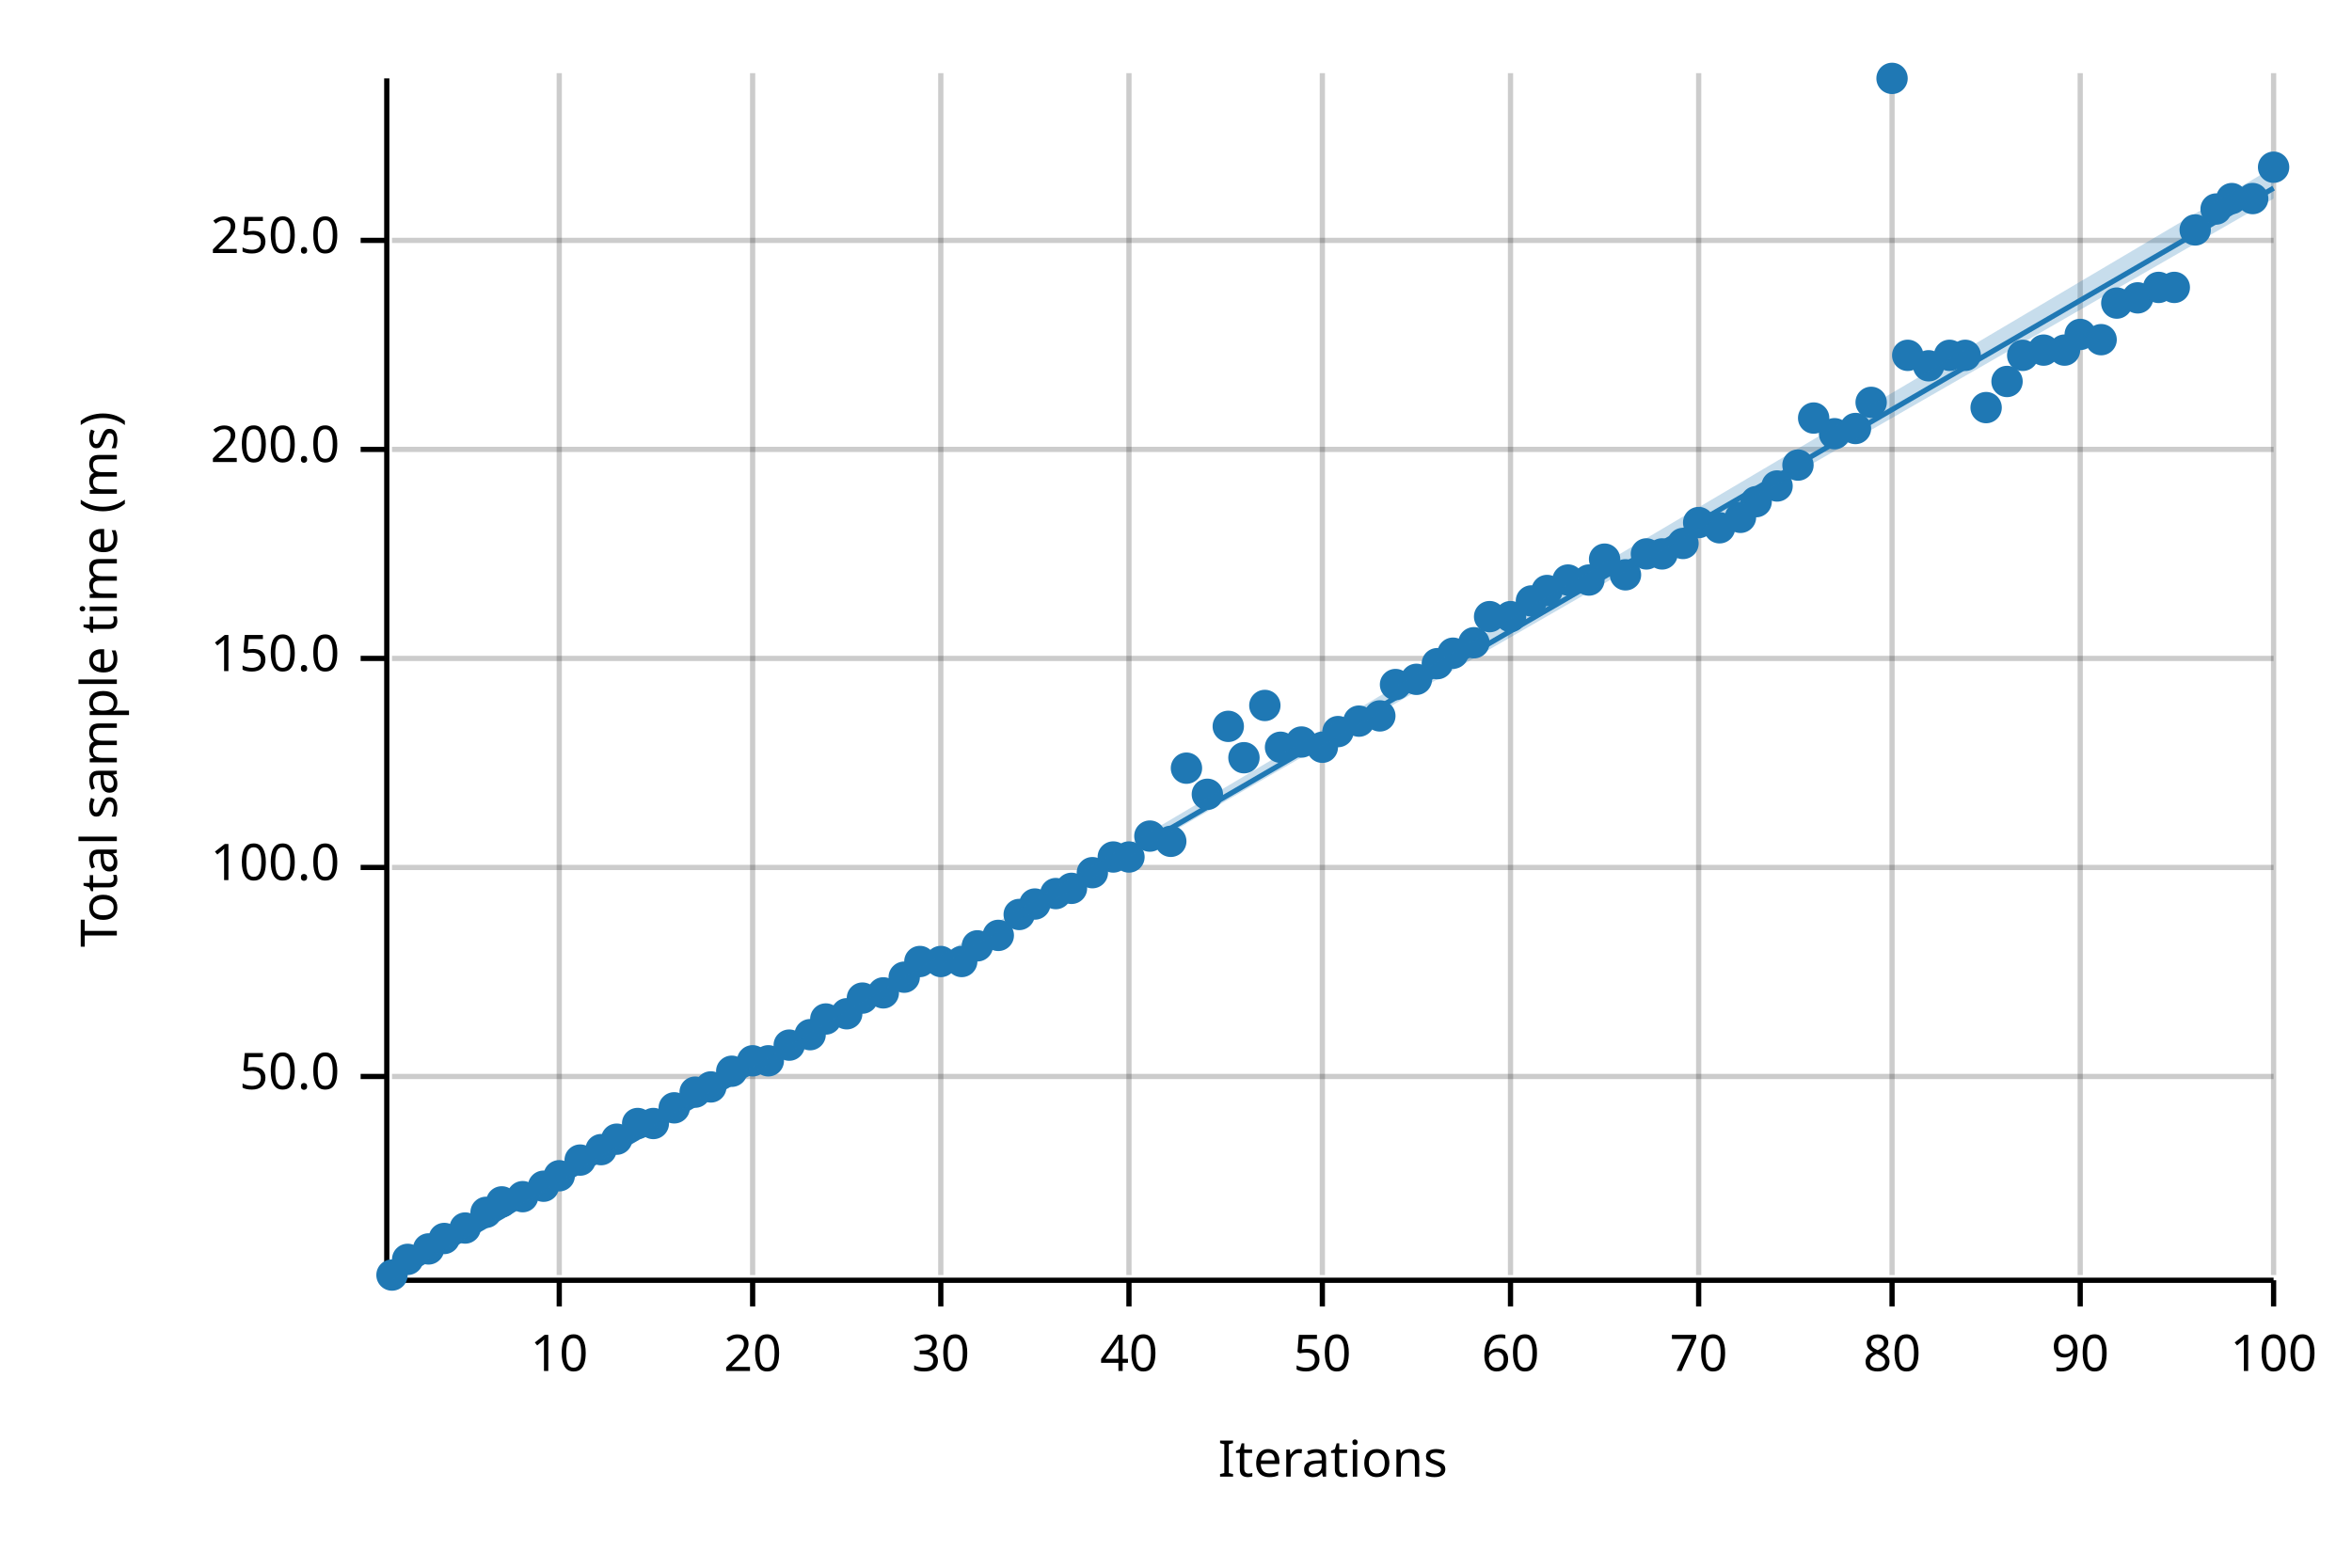
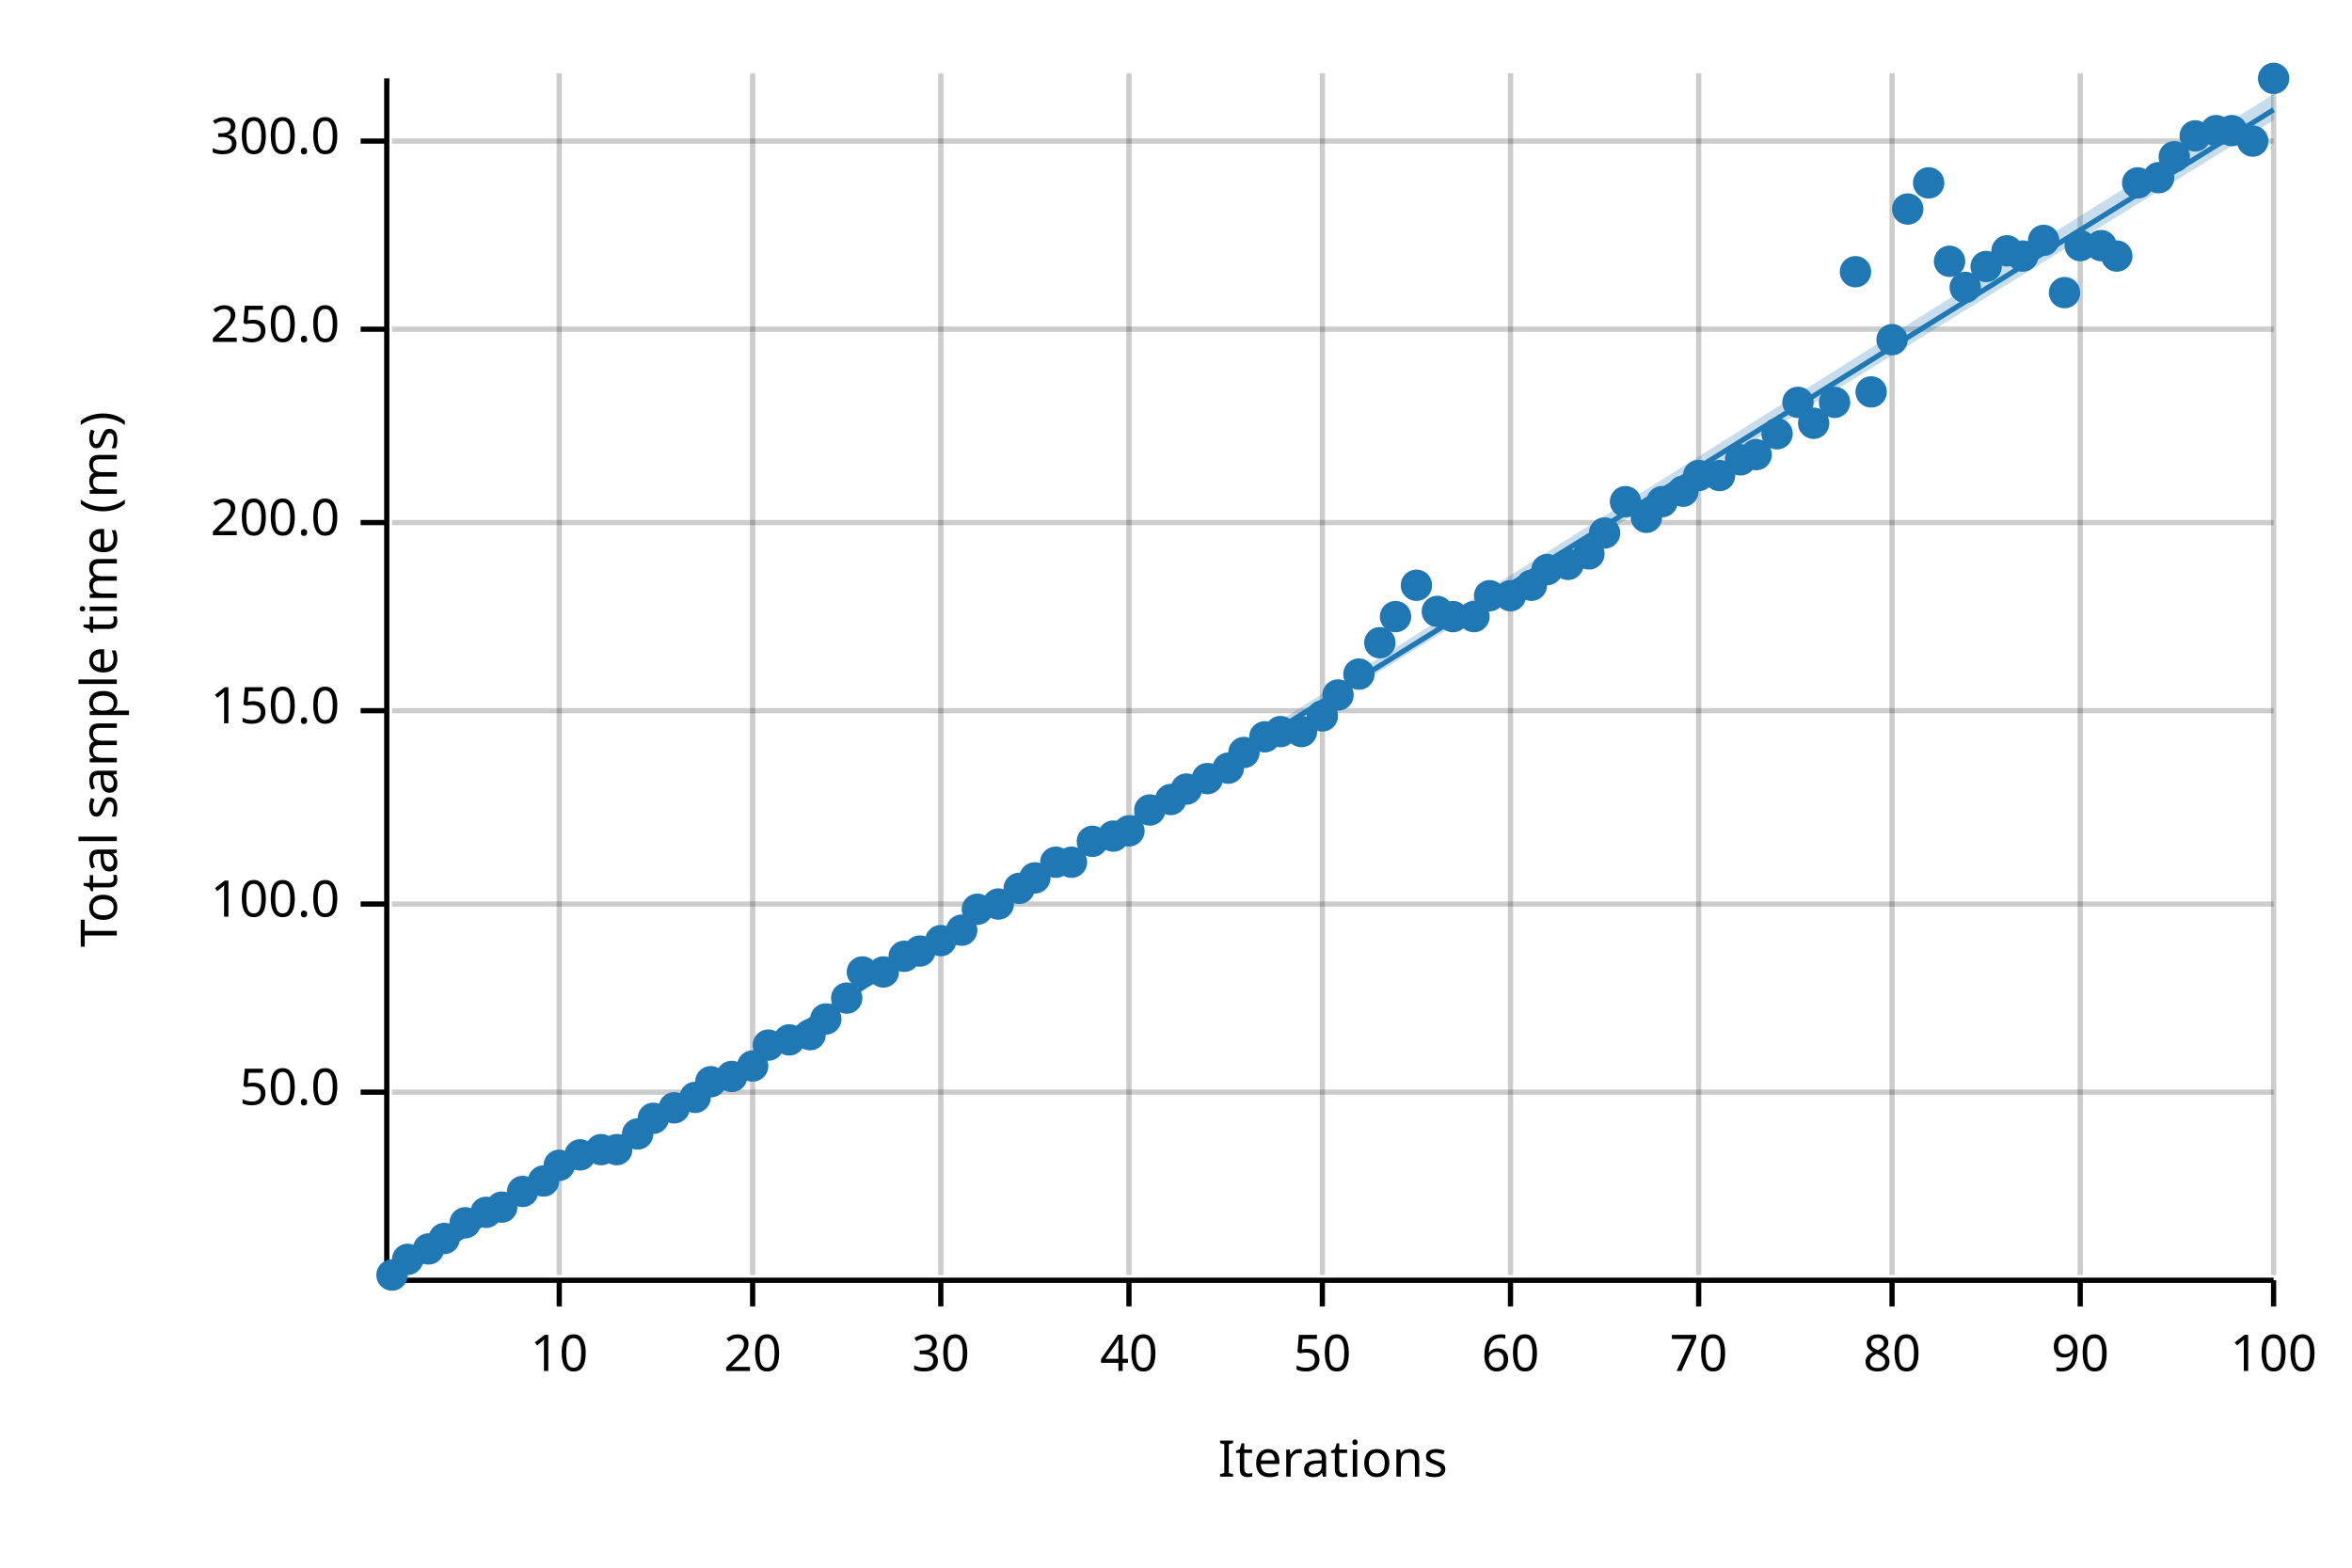
<svg xmlns="http://www.w3.org/2000/svg" width="450" height="300">
  <text x="15" y="130" dy="0.76em" text-anchor="middle" font-family="sans-serif" font-size="9.677" opacity="1" fill="#000000" transform="rotate(270, 15, 130)">
Total sample time (ms)
</text>
  <text x="255" y="285" dy="-0.5ex" text-anchor="middle" font-family="sans-serif" font-size="9.677" opacity="1" fill="#000000">
Iterations
</text>
  <line opacity="0.2" stroke="#000000" stroke-width="1" x1="107" y1="244" x2="107" y2="14" />
  <line opacity="0.2" stroke="#000000" stroke-width="1" x1="144" y1="244" x2="144" y2="14" />
  <line opacity="0.2" stroke="#000000" stroke-width="1" x1="180" y1="244" x2="180" y2="14" />
  <line opacity="0.2" stroke="#000000" stroke-width="1" x1="216" y1="244" x2="216" y2="14" />
  <line opacity="0.2" stroke="#000000" stroke-width="1" x1="253" y1="244" x2="253" y2="14" />
  <line opacity="0.2" stroke="#000000" stroke-width="1" x1="289" y1="244" x2="289" y2="14" />
  <line opacity="0.2" stroke="#000000" stroke-width="1" x1="325" y1="244" x2="325" y2="14" />
  <line opacity="0.2" stroke="#000000" stroke-width="1" x1="362" y1="244" x2="362" y2="14" />
  <line opacity="0.2" stroke="#000000" stroke-width="1" x1="398" y1="244" x2="398" y2="14" />
  <line opacity="0.2" stroke="#000000" stroke-width="1" x1="435" y1="244" x2="435" y2="14" />
-   <line opacity="0.2" stroke="#000000" stroke-width="1" x1="75" y1="206" x2="435" y2="206" />
-   <line opacity="0.2" stroke="#000000" stroke-width="1" x1="75" y1="166" x2="435" y2="166" />
-   <line opacity="0.2" stroke="#000000" stroke-width="1" x1="75" y1="126" x2="435" y2="126" />
-   <line opacity="0.2" stroke="#000000" stroke-width="1" x1="75" y1="86" x2="435" y2="86" />
-   <line opacity="0.2" stroke="#000000" stroke-width="1" x1="75" y1="46" x2="435" y2="46" />
+   <line opacity="0.2" stroke="#000000" stroke-width="1" x1="75" y1="209" x2="435" y2="209" />
+   <line opacity="0.2" stroke="#000000" stroke-width="1" x1="75" y1="173" x2="435" y2="173" />
+   <line opacity="0.2" stroke="#000000" stroke-width="1" x1="75" y1="136" x2="435" y2="136" />
+   <line opacity="0.2" stroke="#000000" stroke-width="1" x1="75" y1="100" x2="435" y2="100" />
+   <line opacity="0.2" stroke="#000000" stroke-width="1" x1="75" y1="63" x2="435" y2="63" />
+   <line opacity="0.2" stroke="#000000" stroke-width="1" x1="75" y1="27" x2="435" y2="27" />
  <polyline fill="none" opacity="1" stroke="#000000" stroke-width="1" points="74,15 74,245 " />
-   <text x="65" y="206" dy="0.5ex" text-anchor="end" font-family="sans-serif" font-size="9.677" opacity="1" fill="#000000">
+   <text x="65" y="209" dy="0.5ex" text-anchor="end" font-family="sans-serif" font-size="9.677" opacity="1" fill="#000000">
50.0
</text>
-   <polyline fill="none" opacity="1" stroke="#000000" stroke-width="1" points="69,206 74,206 " />
-   <text x="65" y="166" dy="0.5ex" text-anchor="end" font-family="sans-serif" font-size="9.677" opacity="1" fill="#000000">
+   <polyline fill="none" opacity="1" stroke="#000000" stroke-width="1" points="69,209 74,209 " />
+   <text x="65" y="173" dy="0.5ex" text-anchor="end" font-family="sans-serif" font-size="9.677" opacity="1" fill="#000000">
100.0
</text>
-   <polyline fill="none" opacity="1" stroke="#000000" stroke-width="1" points="69,166 74,166 " />
-   <text x="65" y="126" dy="0.5ex" text-anchor="end" font-family="sans-serif" font-size="9.677" opacity="1" fill="#000000">
+   <polyline fill="none" opacity="1" stroke="#000000" stroke-width="1" points="69,173 74,173 " />
+   <text x="65" y="136" dy="0.5ex" text-anchor="end" font-family="sans-serif" font-size="9.677" opacity="1" fill="#000000">
150.0
</text>
-   <polyline fill="none" opacity="1" stroke="#000000" stroke-width="1" points="69,126 74,126 " />
-   <text x="65" y="86" dy="0.5ex" text-anchor="end" font-family="sans-serif" font-size="9.677" opacity="1" fill="#000000">
+   <polyline fill="none" opacity="1" stroke="#000000" stroke-width="1" points="69,136 74,136 " />
+   <text x="65" y="100" dy="0.5ex" text-anchor="end" font-family="sans-serif" font-size="9.677" opacity="1" fill="#000000">
200.0
</text>
-   <polyline fill="none" opacity="1" stroke="#000000" stroke-width="1" points="69,86 74,86 " />
-   <text x="65" y="46" dy="0.5ex" text-anchor="end" font-family="sans-serif" font-size="9.677" opacity="1" fill="#000000">
+   <polyline fill="none" opacity="1" stroke="#000000" stroke-width="1" points="69,100 74,100 " />
+   <text x="65" y="63" dy="0.5ex" text-anchor="end" font-family="sans-serif" font-size="9.677" opacity="1" fill="#000000">
250.0
</text>
-   <polyline fill="none" opacity="1" stroke="#000000" stroke-width="1" points="69,46 74,46 " />
+   <polyline fill="none" opacity="1" stroke="#000000" stroke-width="1" points="69,63 74,63 " />
+   <text x="65" y="27" dy="0.5ex" text-anchor="end" font-family="sans-serif" font-size="9.677" opacity="1" fill="#000000">
+ 300.0
+ </text>
+   <polyline fill="none" opacity="1" stroke="#000000" stroke-width="1" points="69,27 74,27 " />
  <polyline fill="none" opacity="1" stroke="#000000" stroke-width="1" points="75,245 435,245 " />
  <text x="107" y="255" dy="0.76em" text-anchor="middle" font-family="sans-serif" font-size="9.677" opacity="1" fill="#000000">
10
</text>
  <polyline fill="none" opacity="1" stroke="#000000" stroke-width="1" points="107,245 107,250 " />
  <text x="144" y="255" dy="0.76em" text-anchor="middle" font-family="sans-serif" font-size="9.677" opacity="1" fill="#000000">
20
</text>
  <polyline fill="none" opacity="1" stroke="#000000" stroke-width="1" points="144,245 144,250 " />
  <text x="180" y="255" dy="0.76em" text-anchor="middle" font-family="sans-serif" font-size="9.677" opacity="1" fill="#000000">
30
</text>
  <polyline fill="none" opacity="1" stroke="#000000" stroke-width="1" points="180,245 180,250 " />
  <text x="216" y="255" dy="0.76em" text-anchor="middle" font-family="sans-serif" font-size="9.677" opacity="1" fill="#000000">
40
</text>
  <polyline fill="none" opacity="1" stroke="#000000" stroke-width="1" points="216,245 216,250 " />
  <text x="253" y="255" dy="0.76em" text-anchor="middle" font-family="sans-serif" font-size="9.677" opacity="1" fill="#000000">
50
</text>
  <polyline fill="none" opacity="1" stroke="#000000" stroke-width="1" points="253,245 253,250 " />
  <text x="289" y="255" dy="0.76em" text-anchor="middle" font-family="sans-serif" font-size="9.677" opacity="1" fill="#000000">
60
</text>
  <polyline fill="none" opacity="1" stroke="#000000" stroke-width="1" points="289,245 289,250 " />
  <text x="325" y="255" dy="0.76em" text-anchor="middle" font-family="sans-serif" font-size="9.677" opacity="1" fill="#000000">
70
</text>
  <polyline fill="none" opacity="1" stroke="#000000" stroke-width="1" points="325,245 325,250 " />
  <text x="362" y="255" dy="0.76em" text-anchor="middle" font-family="sans-serif" font-size="9.677" opacity="1" fill="#000000">
80
</text>
  <polyline fill="none" opacity="1" stroke="#000000" stroke-width="1" points="362,245 362,250 " />
  <text x="398" y="255" dy="0.76em" text-anchor="middle" font-family="sans-serif" font-size="9.677" opacity="1" fill="#000000">
90
</text>
  <polyline fill="none" opacity="1" stroke="#000000" stroke-width="1" points="398,245 398,250 " />
  <text x="435" y="255" dy="0.76em" text-anchor="middle" font-family="sans-serif" font-size="9.677" opacity="1" fill="#000000">
100
</text>
  <polyline fill="none" opacity="1" stroke="#000000" stroke-width="1" points="435,245 435,250 " />
  <circle cx="75" cy="244" r="3" opacity="1" fill="#1F78B4" stroke="none" />
  <circle cx="78" cy="241" r="3" opacity="1" fill="#1F78B4" stroke="none" />
  <circle cx="82" cy="239" r="3" opacity="1" fill="#1F78B4" stroke="none" />
  <circle cx="85" cy="237" r="3" opacity="1" fill="#1F78B4" stroke="none" />
-   <circle cx="89" cy="235" r="3" opacity="1" fill="#1F78B4" stroke="none" />
+   <circle cx="89" cy="234" r="3" opacity="1" fill="#1F78B4" stroke="none" />
  <circle cx="93" cy="232" r="3" opacity="1" fill="#1F78B4" stroke="none" />
-   <circle cx="96" cy="230" r="3" opacity="1" fill="#1F78B4" stroke="none" />
-   <circle cx="100" cy="229" r="3" opacity="1" fill="#1F78B4" stroke="none" />
-   <circle cx="104" cy="227" r="3" opacity="1" fill="#1F78B4" stroke="none" />
-   <circle cx="107" cy="225" r="3" opacity="1" fill="#1F78B4" stroke="none" />
-   <circle cx="111" cy="222" r="3" opacity="1" fill="#1F78B4" stroke="none" />
+   <circle cx="96" cy="231" r="3" opacity="1" fill="#1F78B4" stroke="none" />
+   <circle cx="100" cy="228" r="3" opacity="1" fill="#1F78B4" stroke="none" />
+   <circle cx="104" cy="226" r="3" opacity="1" fill="#1F78B4" stroke="none" />
+   <circle cx="107" cy="223" r="3" opacity="1" fill="#1F78B4" stroke="none" />
+   <circle cx="111" cy="221" r="3" opacity="1" fill="#1F78B4" stroke="none" />
  <circle cx="115" cy="220" r="3" opacity="1" fill="#1F78B4" stroke="none" />
-   <circle cx="118" cy="218" r="3" opacity="1" fill="#1F78B4" stroke="none" />
-   <circle cx="122" cy="215" r="3" opacity="1" fill="#1F78B4" stroke="none" />
-   <circle cx="125" cy="215" r="3" opacity="1" fill="#1F78B4" stroke="none" />
+   <circle cx="118" cy="220" r="3" opacity="1" fill="#1F78B4" stroke="none" />
+   <circle cx="122" cy="217" r="3" opacity="1" fill="#1F78B4" stroke="none" />
+   <circle cx="125" cy="214" r="3" opacity="1" fill="#1F78B4" stroke="none" />
  <circle cx="129" cy="212" r="3" opacity="1" fill="#1F78B4" stroke="none" />
-   <circle cx="133" cy="209" r="3" opacity="1" fill="#1F78B4" stroke="none" />
-   <circle cx="136" cy="208" r="3" opacity="1" fill="#1F78B4" stroke="none" />
-   <circle cx="140" cy="205" r="3" opacity="1" fill="#1F78B4" stroke="none" />
-   <circle cx="144" cy="203" r="3" opacity="1" fill="#1F78B4" stroke="none" />
-   <circle cx="147" cy="203" r="3" opacity="1" fill="#1F78B4" stroke="none" />
-   <circle cx="151" cy="200" r="3" opacity="1" fill="#1F78B4" stroke="none" />
+   <circle cx="133" cy="210" r="3" opacity="1" fill="#1F78B4" stroke="none" />
+   <circle cx="136" cy="207" r="3" opacity="1" fill="#1F78B4" stroke="none" />
+   <circle cx="140" cy="206" r="3" opacity="1" fill="#1F78B4" stroke="none" />
+   <circle cx="144" cy="204" r="3" opacity="1" fill="#1F78B4" stroke="none" />
+   <circle cx="147" cy="200" r="3" opacity="1" fill="#1F78B4" stroke="none" />
+   <circle cx="151" cy="199" r="3" opacity="1" fill="#1F78B4" stroke="none" />
  <circle cx="155" cy="198" r="3" opacity="1" fill="#1F78B4" stroke="none" />
  <circle cx="158" cy="195" r="3" opacity="1" fill="#1F78B4" stroke="none" />
-   <circle cx="162" cy="194" r="3" opacity="1" fill="#1F78B4" stroke="none" />
-   <circle cx="165" cy="191" r="3" opacity="1" fill="#1F78B4" stroke="none" />
-   <circle cx="169" cy="190" r="3" opacity="1" fill="#1F78B4" stroke="none" />
-   <circle cx="173" cy="187" r="3" opacity="1" fill="#1F78B4" stroke="none" />
-   <circle cx="176" cy="184" r="3" opacity="1" fill="#1F78B4" stroke="none" />
-   <circle cx="180" cy="184" r="3" opacity="1" fill="#1F78B4" stroke="none" />
-   <circle cx="184" cy="184" r="3" opacity="1" fill="#1F78B4" stroke="none" />
-   <circle cx="187" cy="181" r="3" opacity="1" fill="#1F78B4" stroke="none" />
-   <circle cx="191" cy="179" r="3" opacity="1" fill="#1F78B4" stroke="none" />
-   <circle cx="195" cy="175" r="3" opacity="1" fill="#1F78B4" stroke="none" />
-   <circle cx="198" cy="173" r="3" opacity="1" fill="#1F78B4" stroke="none" />
-   <circle cx="202" cy="171" r="3" opacity="1" fill="#1F78B4" stroke="none" />
-   <circle cx="205" cy="170" r="3" opacity="1" fill="#1F78B4" stroke="none" />
-   <circle cx="209" cy="167" r="3" opacity="1" fill="#1F78B4" stroke="none" />
-   <circle cx="213" cy="164" r="3" opacity="1" fill="#1F78B4" stroke="none" />
-   <circle cx="216" cy="164" r="3" opacity="1" fill="#1F78B4" stroke="none" />
-   <circle cx="220" cy="160" r="3" opacity="1" fill="#1F78B4" stroke="none" />
-   <circle cx="224" cy="161" r="3" opacity="1" fill="#1F78B4" stroke="none" />
-   <circle cx="227" cy="147" r="3" opacity="1" fill="#1F78B4" stroke="none" />
-   <circle cx="231" cy="152" r="3" opacity="1" fill="#1F78B4" stroke="none" />
-   <circle cx="235" cy="139" r="3" opacity="1" fill="#1F78B4" stroke="none" />
-   <circle cx="238" cy="145" r="3" opacity="1" fill="#1F78B4" stroke="none" />
-   <circle cx="242" cy="135" r="3" opacity="1" fill="#1F78B4" stroke="none" />
-   <circle cx="245" cy="143" r="3" opacity="1" fill="#1F78B4" stroke="none" />
-   <circle cx="249" cy="142" r="3" opacity="1" fill="#1F78B4" stroke="none" />
-   <circle cx="253" cy="143" r="3" opacity="1" fill="#1F78B4" stroke="none" />
-   <circle cx="256" cy="140" r="3" opacity="1" fill="#1F78B4" stroke="none" />
-   <circle cx="260" cy="138" r="3" opacity="1" fill="#1F78B4" stroke="none" />
-   <circle cx="264" cy="137" r="3" opacity="1" fill="#1F78B4" stroke="none" />
-   <circle cx="267" cy="131" r="3" opacity="1" fill="#1F78B4" stroke="none" />
-   <circle cx="271" cy="130" r="3" opacity="1" fill="#1F78B4" stroke="none" />
-   <circle cx="275" cy="127" r="3" opacity="1" fill="#1F78B4" stroke="none" />
-   <circle cx="278" cy="125" r="3" opacity="1" fill="#1F78B4" stroke="none" />
-   <circle cx="282" cy="123" r="3" opacity="1" fill="#1F78B4" stroke="none" />
-   <circle cx="285" cy="118" r="3" opacity="1" fill="#1F78B4" stroke="none" />
-   <circle cx="289" cy="118" r="3" opacity="1" fill="#1F78B4" stroke="none" />
-   <circle cx="293" cy="115" r="3" opacity="1" fill="#1F78B4" stroke="none" />
-   <circle cx="296" cy="113" r="3" opacity="1" fill="#1F78B4" stroke="none" />
-   <circle cx="300" cy="111" r="3" opacity="1" fill="#1F78B4" stroke="none" />
-   <circle cx="304" cy="111" r="3" opacity="1" fill="#1F78B4" stroke="none" />
-   <circle cx="307" cy="107" r="3" opacity="1" fill="#1F78B4" stroke="none" />
-   <circle cx="311" cy="110" r="3" opacity="1" fill="#1F78B4" stroke="none" />
-   <circle cx="315" cy="106" r="3" opacity="1" fill="#1F78B4" stroke="none" />
-   <circle cx="318" cy="106" r="3" opacity="1" fill="#1F78B4" stroke="none" />
-   <circle cx="322" cy="104" r="3" opacity="1" fill="#1F78B4" stroke="none" />
-   <circle cx="325" cy="100" r="3" opacity="1" fill="#1F78B4" stroke="none" />
-   <circle cx="329" cy="101" r="3" opacity="1" fill="#1F78B4" stroke="none" />
-   <circle cx="333" cy="99" r="3" opacity="1" fill="#1F78B4" stroke="none" />
-   <circle cx="336" cy="96" r="3" opacity="1" fill="#1F78B4" stroke="none" />
-   <circle cx="340" cy="93" r="3" opacity="1" fill="#1F78B4" stroke="none" />
-   <circle cx="344" cy="89" r="3" opacity="1" fill="#1F78B4" stroke="none" />
-   <circle cx="347" cy="80" r="3" opacity="1" fill="#1F78B4" stroke="none" />
-   <circle cx="351" cy="83" r="3" opacity="1" fill="#1F78B4" stroke="none" />
-   <circle cx="355" cy="82" r="3" opacity="1" fill="#1F78B4" stroke="none" />
-   <circle cx="358" cy="77" r="3" opacity="1" fill="#1F78B4" stroke="none" />
-   <circle cx="362" cy="15" r="3" opacity="1" fill="#1F78B4" stroke="none" />
-   <circle cx="365" cy="68" r="3" opacity="1" fill="#1F78B4" stroke="none" />
-   <circle cx="369" cy="70" r="3" opacity="1" fill="#1F78B4" stroke="none" />
-   <circle cx="373" cy="68" r="3" opacity="1" fill="#1F78B4" stroke="none" />
-   <circle cx="376" cy="68" r="3" opacity="1" fill="#1F78B4" stroke="none" />
-   <circle cx="380" cy="78" r="3" opacity="1" fill="#1F78B4" stroke="none" />
-   <circle cx="384" cy="73" r="3" opacity="1" fill="#1F78B4" stroke="none" />
-   <circle cx="387" cy="68" r="3" opacity="1" fill="#1F78B4" stroke="none" />
-   <circle cx="391" cy="67" r="3" opacity="1" fill="#1F78B4" stroke="none" />
-   <circle cx="395" cy="67" r="3" opacity="1" fill="#1F78B4" stroke="none" />
-   <circle cx="398" cy="64" r="3" opacity="1" fill="#1F78B4" stroke="none" />
-   <circle cx="402" cy="65" r="3" opacity="1" fill="#1F78B4" stroke="none" />
-   <circle cx="405" cy="58" r="3" opacity="1" fill="#1F78B4" stroke="none" />
-   <circle cx="409" cy="57" r="3" opacity="1" fill="#1F78B4" stroke="none" />
-   <circle cx="413" cy="55" r="3" opacity="1" fill="#1F78B4" stroke="none" />
-   <circle cx="416" cy="55" r="3" opacity="1" fill="#1F78B4" stroke="none" />
-   <circle cx="420" cy="44" r="3" opacity="1" fill="#1F78B4" stroke="none" />
-   <circle cx="424" cy="40" r="3" opacity="1" fill="#1F78B4" stroke="none" />
-   <circle cx="427" cy="38" r="3" opacity="1" fill="#1F78B4" stroke="none" />
-   <circle cx="431" cy="38" r="3" opacity="1" fill="#1F78B4" stroke="none" />
-   <circle cx="435" cy="32" r="3" opacity="1" fill="#1F78B4" stroke="none" />
-   <polyline fill="none" opacity="1" stroke="#1F78B4" stroke-width="1" points="75,245 435,36 " />
-   <polygon opacity="0.25" fill="#1F78B4" points="75,245 435,38 435,32 " />
+   <circle cx="162" cy="191" r="3" opacity="1" fill="#1F78B4" stroke="none" />
+   <circle cx="165" cy="186" r="3" opacity="1" fill="#1F78B4" stroke="none" />
+   <circle cx="169" cy="186" r="3" opacity="1" fill="#1F78B4" stroke="none" />
+   <circle cx="173" cy="183" r="3" opacity="1" fill="#1F78B4" stroke="none" />
+   <circle cx="176" cy="182" r="3" opacity="1" fill="#1F78B4" stroke="none" />
+   <circle cx="180" cy="180" r="3" opacity="1" fill="#1F78B4" stroke="none" />
+   <circle cx="184" cy="178" r="3" opacity="1" fill="#1F78B4" stroke="none" />
+   <circle cx="187" cy="174" r="3" opacity="1" fill="#1F78B4" stroke="none" />
+   <circle cx="191" cy="173" r="3" opacity="1" fill="#1F78B4" stroke="none" />
+   <circle cx="195" cy="170" r="3" opacity="1" fill="#1F78B4" stroke="none" />
+   <circle cx="198" cy="168" r="3" opacity="1" fill="#1F78B4" stroke="none" />
+   <circle cx="202" cy="165" r="3" opacity="1" fill="#1F78B4" stroke="none" />
+   <circle cx="205" cy="165" r="3" opacity="1" fill="#1F78B4" stroke="none" />
+   <circle cx="209" cy="161" r="3" opacity="1" fill="#1F78B4" stroke="none" />
+   <circle cx="213" cy="160" r="3" opacity="1" fill="#1F78B4" stroke="none" />
+   <circle cx="216" cy="159" r="3" opacity="1" fill="#1F78B4" stroke="none" />
+   <circle cx="220" cy="155" r="3" opacity="1" fill="#1F78B4" stroke="none" />
+   <circle cx="224" cy="153" r="3" opacity="1" fill="#1F78B4" stroke="none" />
+   <circle cx="227" cy="151" r="3" opacity="1" fill="#1F78B4" stroke="none" />
+   <circle cx="231" cy="149" r="3" opacity="1" fill="#1F78B4" stroke="none" />
+   <circle cx="235" cy="147" r="3" opacity="1" fill="#1F78B4" stroke="none" />
+   <circle cx="238" cy="144" r="3" opacity="1" fill="#1F78B4" stroke="none" />
+   <circle cx="242" cy="141" r="3" opacity="1" fill="#1F78B4" stroke="none" />
+   <circle cx="245" cy="140" r="3" opacity="1" fill="#1F78B4" stroke="none" />
+   <circle cx="249" cy="140" r="3" opacity="1" fill="#1F78B4" stroke="none" />
+   <circle cx="253" cy="137" r="3" opacity="1" fill="#1F78B4" stroke="none" />
+   <circle cx="256" cy="133" r="3" opacity="1" fill="#1F78B4" stroke="none" />
+   <circle cx="260" cy="129" r="3" opacity="1" fill="#1F78B4" stroke="none" />
+   <circle cx="264" cy="123" r="3" opacity="1" fill="#1F78B4" stroke="none" />
+   <circle cx="267" cy="118" r="3" opacity="1" fill="#1F78B4" stroke="none" />
+   <circle cx="271" cy="112" r="3" opacity="1" fill="#1F78B4" stroke="none" />
+   <circle cx="275" cy="117" r="3" opacity="1" fill="#1F78B4" stroke="none" />
+   <circle cx="278" cy="118" r="3" opacity="1" fill="#1F78B4" stroke="none" />
+   <circle cx="282" cy="118" r="3" opacity="1" fill="#1F78B4" stroke="none" />
+   <circle cx="285" cy="114" r="3" opacity="1" fill="#1F78B4" stroke="none" />
+   <circle cx="289" cy="114" r="3" opacity="1" fill="#1F78B4" stroke="none" />
+   <circle cx="293" cy="112" r="3" opacity="1" fill="#1F78B4" stroke="none" />
+   <circle cx="296" cy="109" r="3" opacity="1" fill="#1F78B4" stroke="none" />
+   <circle cx="300" cy="108" r="3" opacity="1" fill="#1F78B4" stroke="none" />
+   <circle cx="304" cy="106" r="3" opacity="1" fill="#1F78B4" stroke="none" />
+   <circle cx="307" cy="102" r="3" opacity="1" fill="#1F78B4" stroke="none" />
+   <circle cx="311" cy="96" r="3" opacity="1" fill="#1F78B4" stroke="none" />
+   <circle cx="315" cy="99" r="3" opacity="1" fill="#1F78B4" stroke="none" />
+   <circle cx="318" cy="96" r="3" opacity="1" fill="#1F78B4" stroke="none" />
+   <circle cx="322" cy="94" r="3" opacity="1" fill="#1F78B4" stroke="none" />
+   <circle cx="325" cy="91" r="3" opacity="1" fill="#1F78B4" stroke="none" />
+   <circle cx="329" cy="91" r="3" opacity="1" fill="#1F78B4" stroke="none" />
+   <circle cx="333" cy="88" r="3" opacity="1" fill="#1F78B4" stroke="none" />
+   <circle cx="336" cy="87" r="3" opacity="1" fill="#1F78B4" stroke="none" />
+   <circle cx="340" cy="83" r="3" opacity="1" fill="#1F78B4" stroke="none" />
+   <circle cx="344" cy="77" r="3" opacity="1" fill="#1F78B4" stroke="none" />
+   <circle cx="347" cy="81" r="3" opacity="1" fill="#1F78B4" stroke="none" />
+   <circle cx="351" cy="77" r="3" opacity="1" fill="#1F78B4" stroke="none" />
+   <circle cx="355" cy="52" r="3" opacity="1" fill="#1F78B4" stroke="none" />
+   <circle cx="358" cy="75" r="3" opacity="1" fill="#1F78B4" stroke="none" />
+   <circle cx="362" cy="65" r="3" opacity="1" fill="#1F78B4" stroke="none" />
+   <circle cx="365" cy="40" r="3" opacity="1" fill="#1F78B4" stroke="none" />
+   <circle cx="369" cy="35" r="3" opacity="1" fill="#1F78B4" stroke="none" />
+   <circle cx="373" cy="50" r="3" opacity="1" fill="#1F78B4" stroke="none" />
+   <circle cx="376" cy="55" r="3" opacity="1" fill="#1F78B4" stroke="none" />
+   <circle cx="380" cy="51" r="3" opacity="1" fill="#1F78B4" stroke="none" />
+   <circle cx="384" cy="48" r="3" opacity="1" fill="#1F78B4" stroke="none" />
+   <circle cx="387" cy="49" r="3" opacity="1" fill="#1F78B4" stroke="none" />
+   <circle cx="391" cy="46" r="3" opacity="1" fill="#1F78B4" stroke="none" />
+   <circle cx="395" cy="56" r="3" opacity="1" fill="#1F78B4" stroke="none" />
+   <circle cx="398" cy="47" r="3" opacity="1" fill="#1F78B4" stroke="none" />
+   <circle cx="402" cy="47" r="3" opacity="1" fill="#1F78B4" stroke="none" />
+   <circle cx="405" cy="49" r="3" opacity="1" fill="#1F78B4" stroke="none" />
+   <circle cx="409" cy="35" r="3" opacity="1" fill="#1F78B4" stroke="none" />
+   <circle cx="413" cy="34" r="3" opacity="1" fill="#1F78B4" stroke="none" />
+   <circle cx="416" cy="30" r="3" opacity="1" fill="#1F78B4" stroke="none" />
+   <circle cx="420" cy="26" r="3" opacity="1" fill="#1F78B4" stroke="none" />
+   <circle cx="424" cy="25" r="3" opacity="1" fill="#1F78B4" stroke="none" />
+   <circle cx="427" cy="25" r="3" opacity="1" fill="#1F78B4" stroke="none" />
+   <circle cx="431" cy="27" r="3" opacity="1" fill="#1F78B4" stroke="none" />
+   <circle cx="435" cy="15" r="3" opacity="1" fill="#1F78B4" stroke="none" />
+   <polyline fill="none" opacity="1" stroke="#1F78B4" stroke-width="1" points="75,245 435,21 " />
+   <polygon opacity="0.25" fill="#1F78B4" points="75,245 435,23 435,18 " />
</svg>
